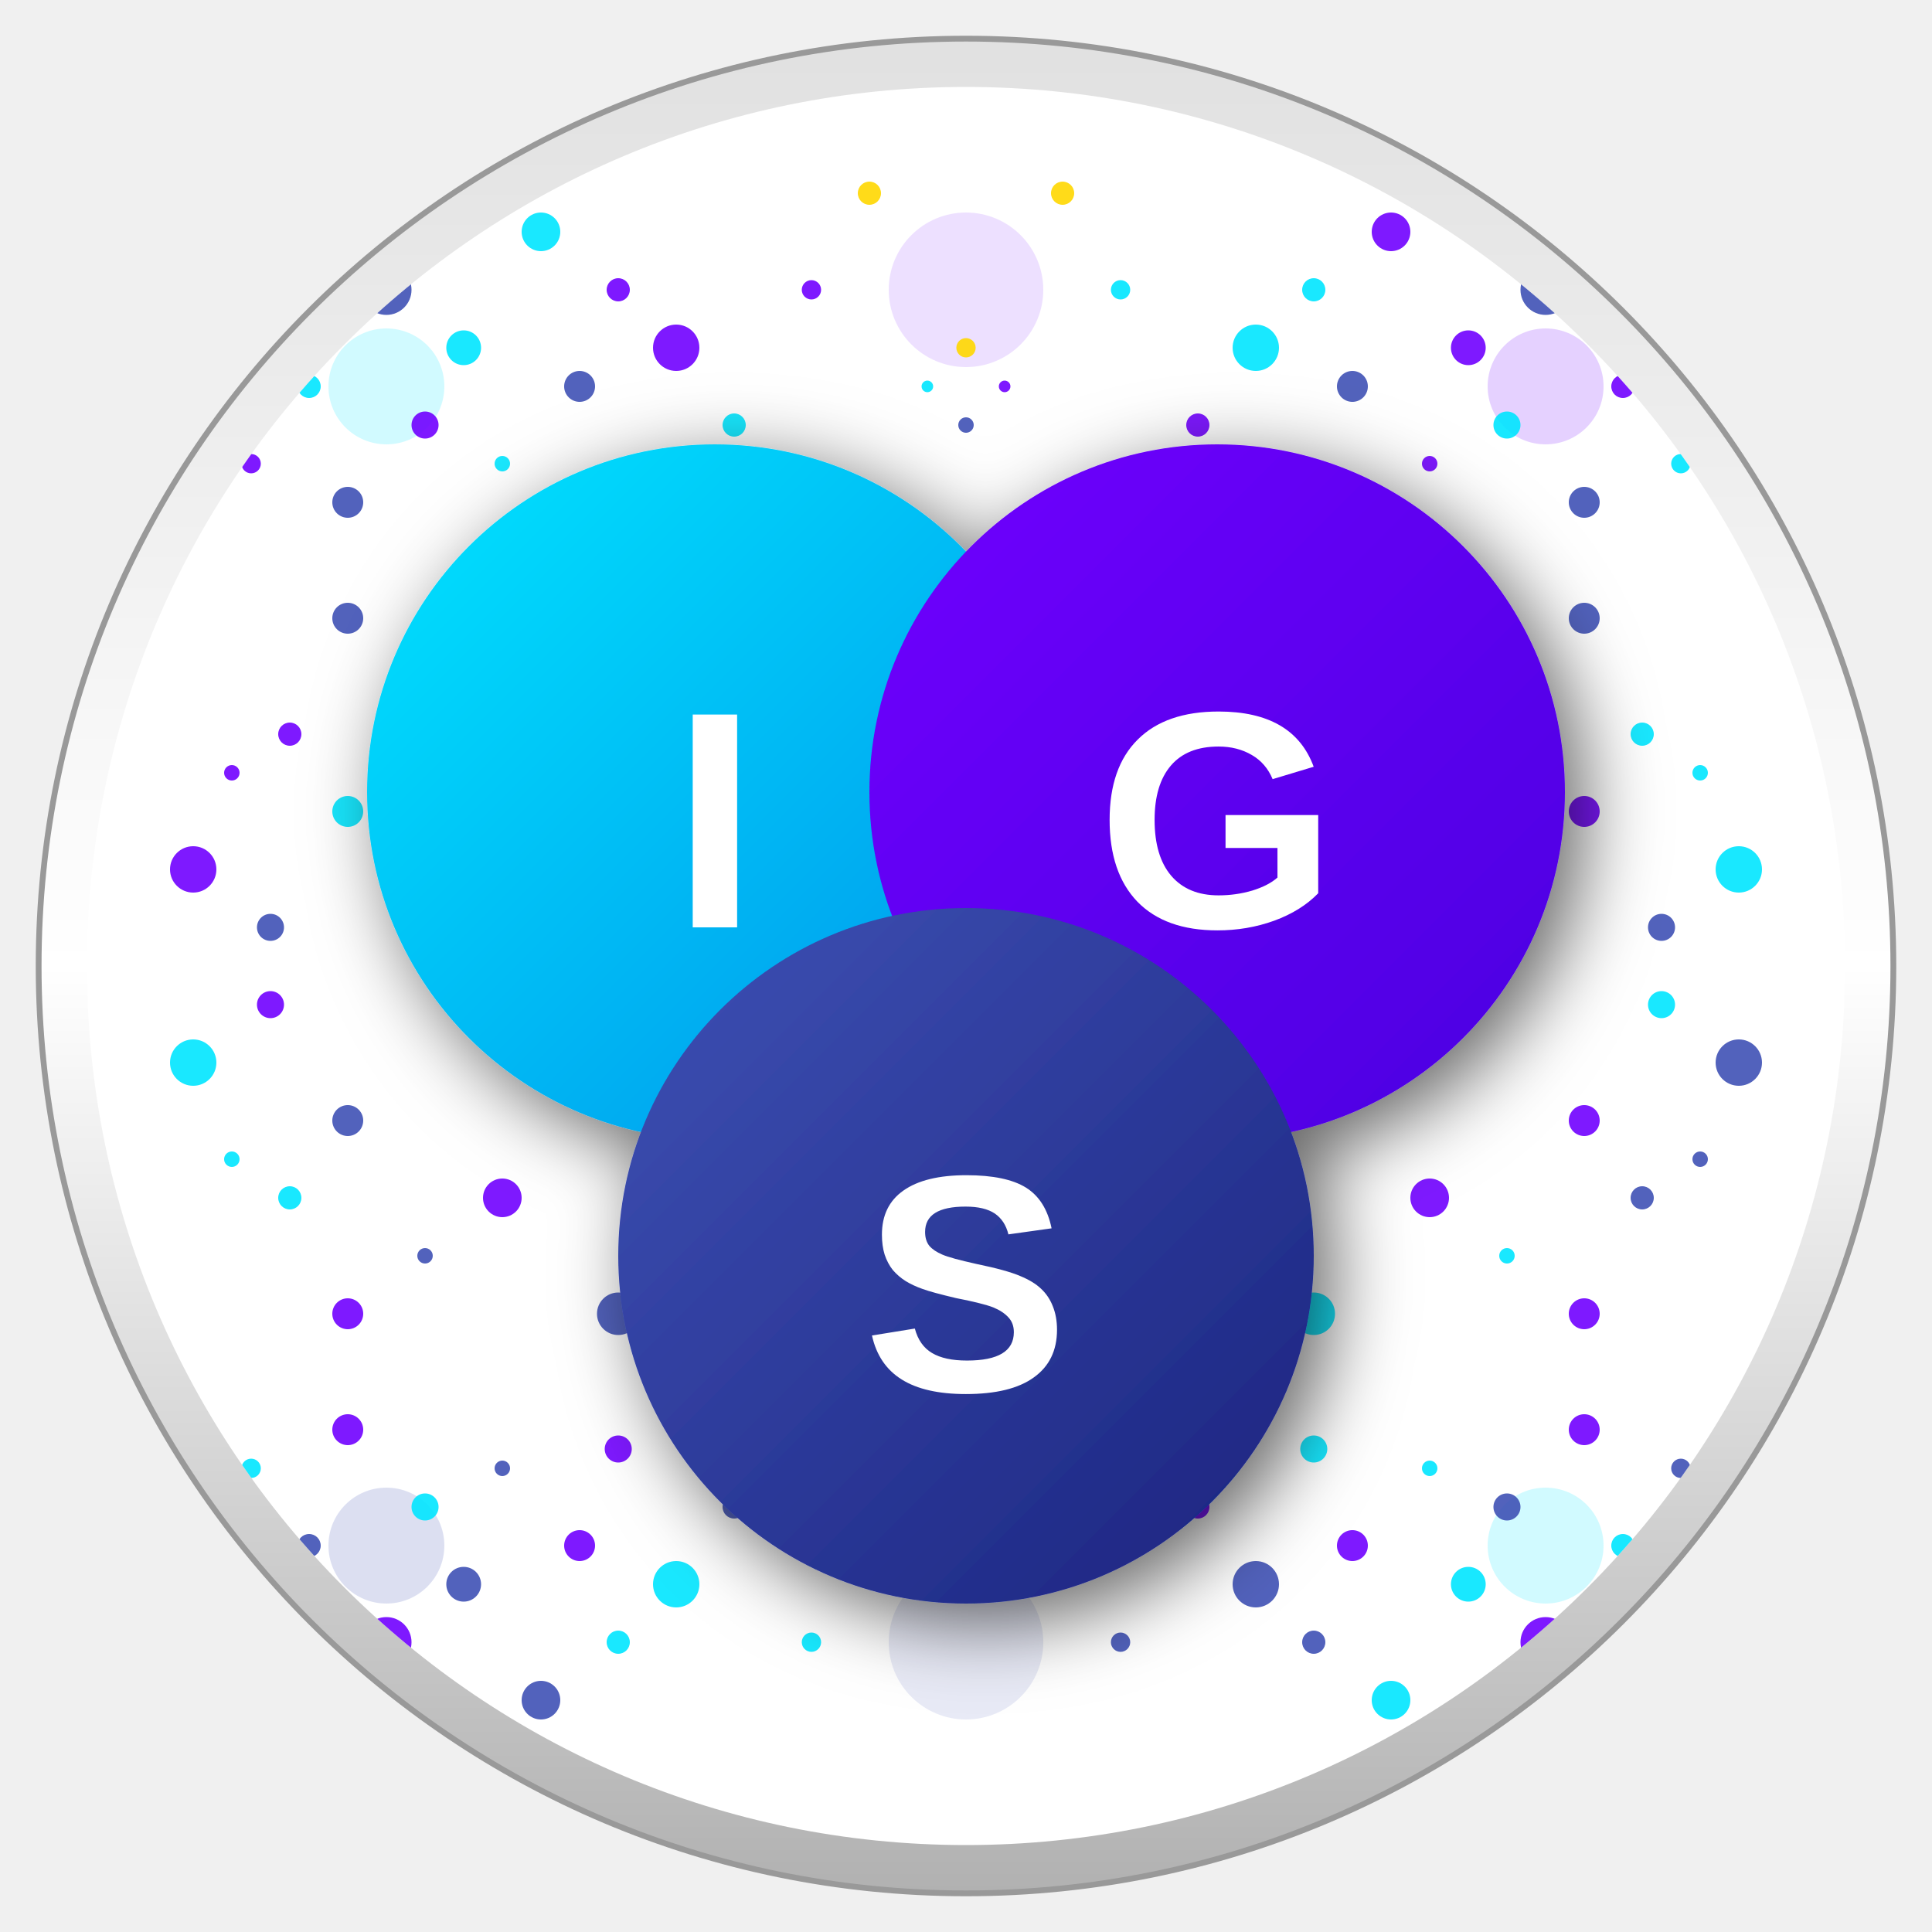
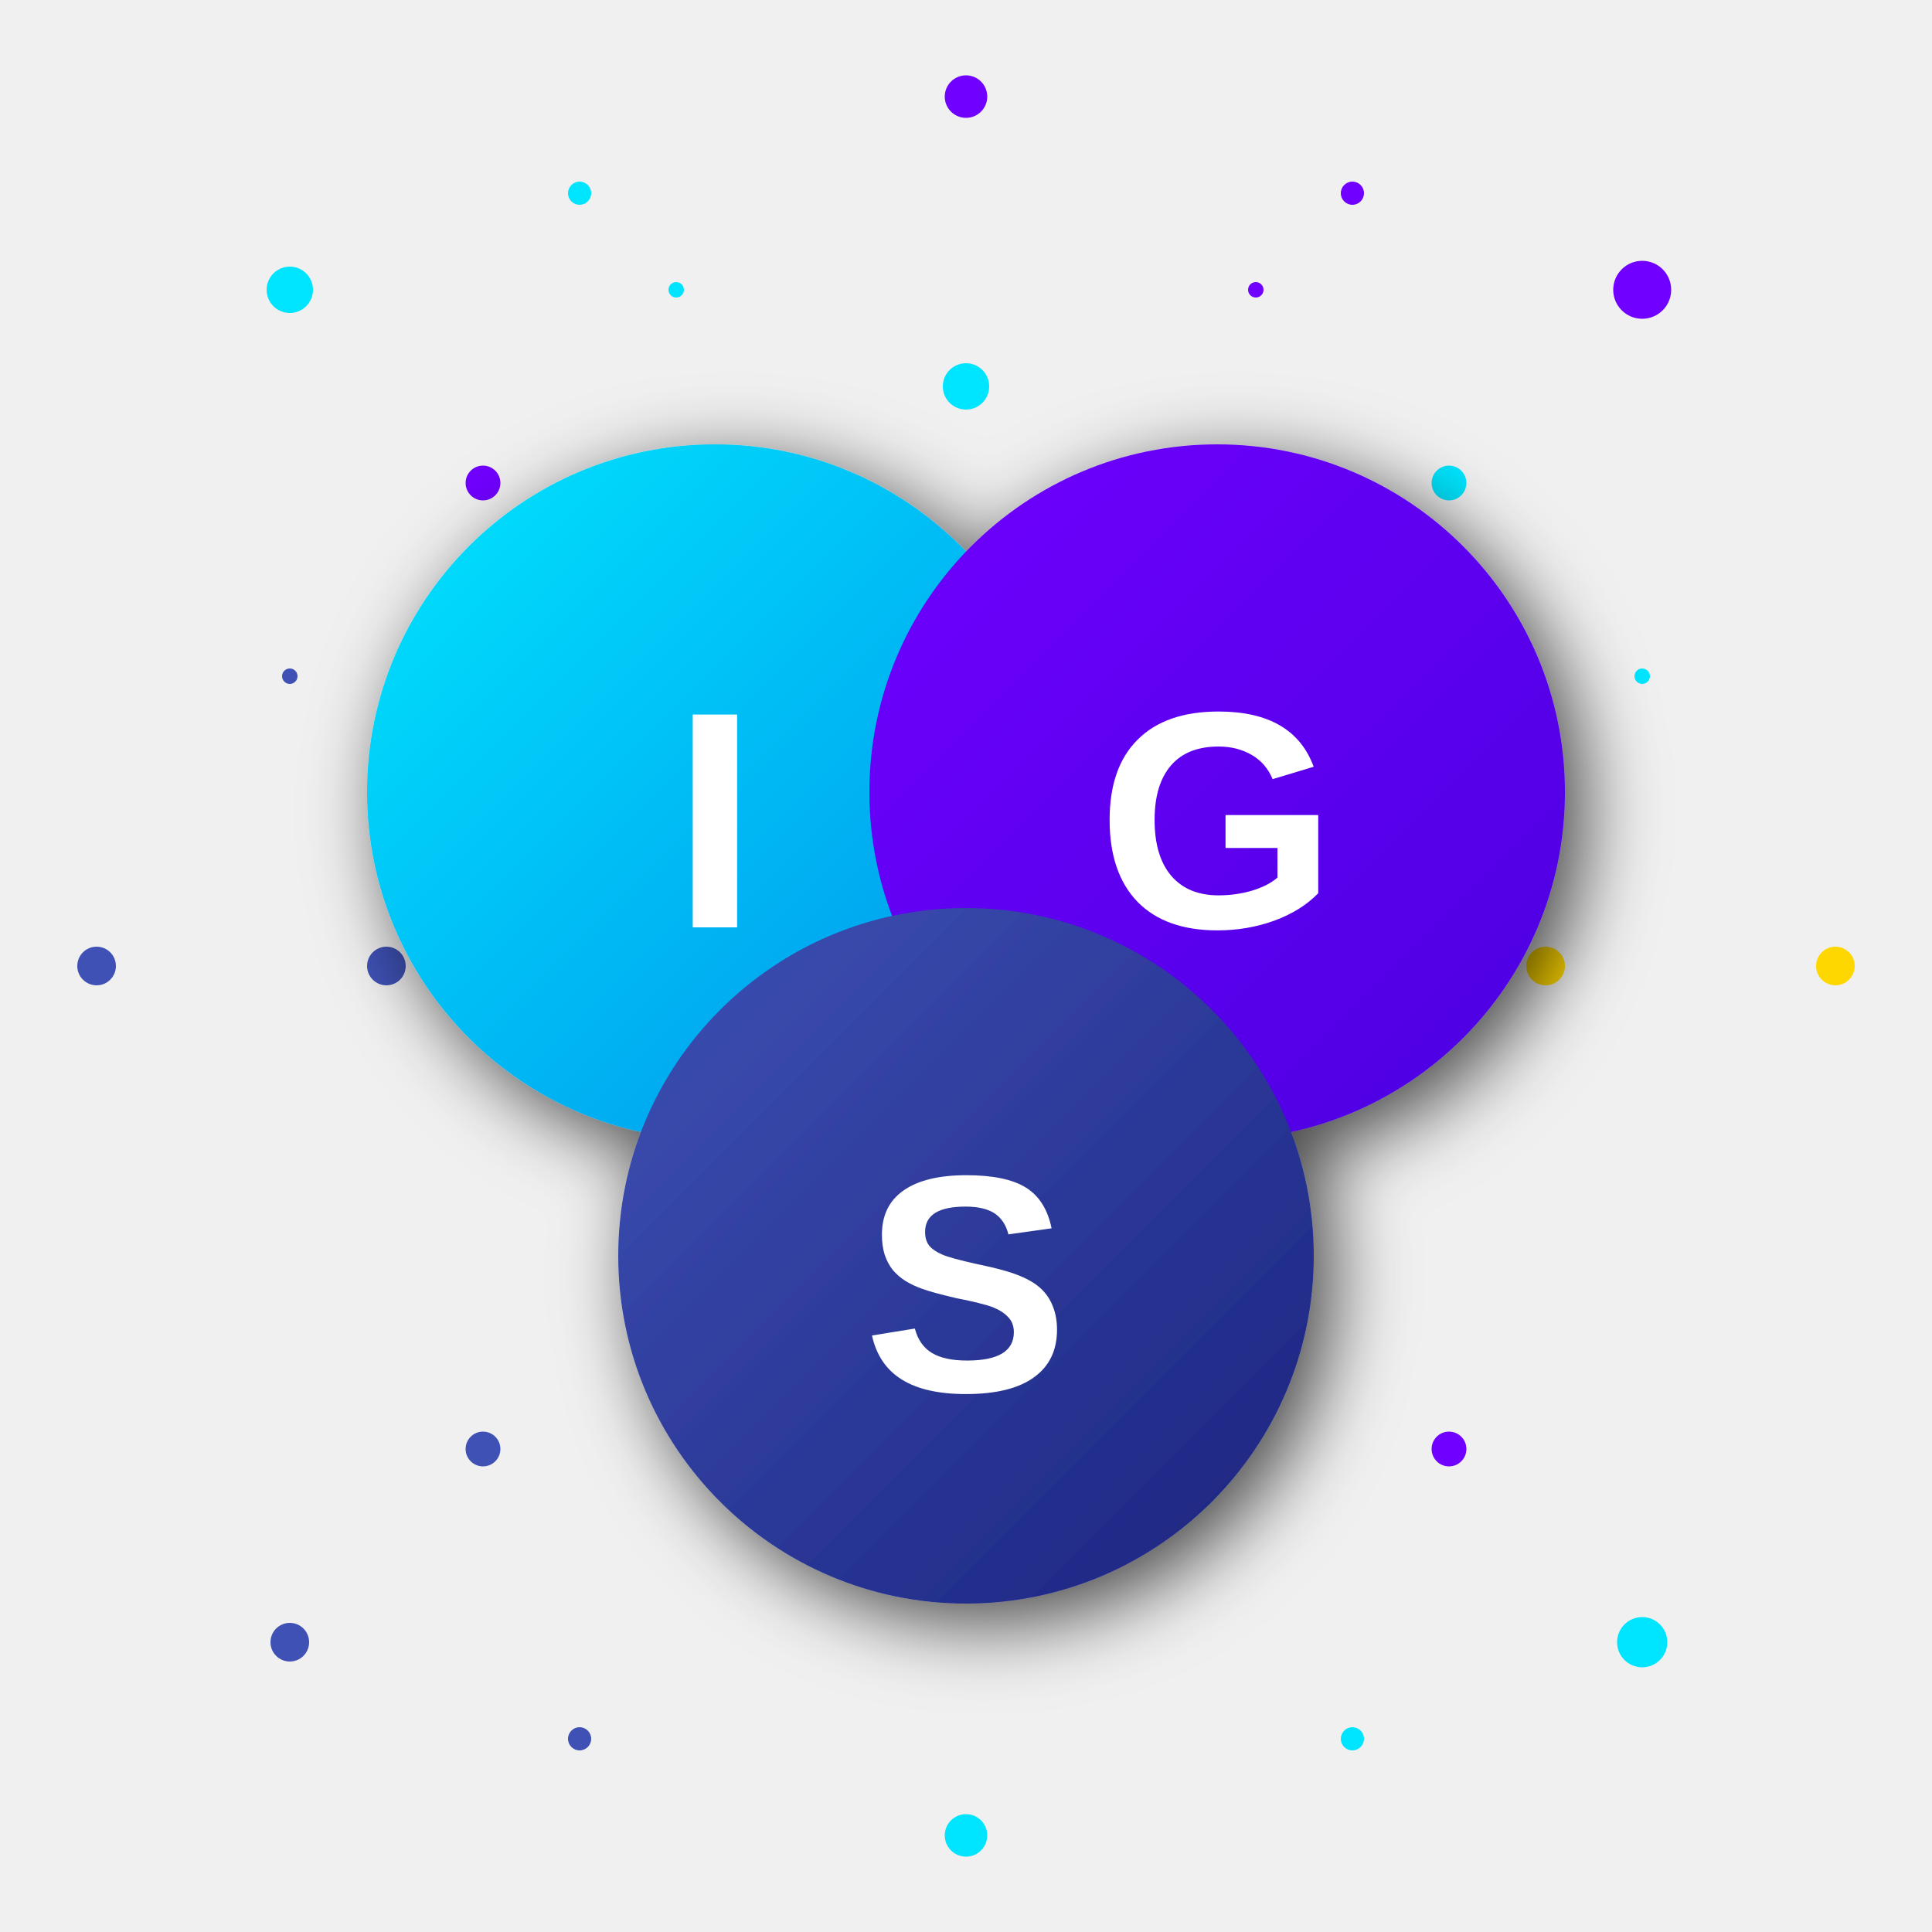
<svg xmlns="http://www.w3.org/2000/svg" viewBox="0 0 100 100">
+   <style>
+     @keyframes rotateClockwise {
+       from { transform: rotate(0deg); }
+       to { transform: rotate(360deg); }
+     }
+     @keyframes rotateCounterClockwise {
+       from { transform: rotate(360deg); }
+       to { transform: rotate(0deg); }
+     }
+     @keyframes pulse {
+       0%, 100% { opacity: 0.6; transform: scale(1); }
+       50% { opacity: 1; transform: scale(1.2); }
+     }
+     .orbit-slow { animation: rotateClockwise 20s linear infinite; transform-origin: center; }
+     .orbit-fast { animation: rotateCounterClockwise 12s linear infinite; transform-origin: center; }
+     .orbit-mid { animation: rotateClockwise 15s linear infinite; transform-origin: center; }
+     .dot-pulse { animation: pulse 3s ease-in-out infinite; }
+   </style>
  <defs>
-     <linearGradient id="silver-grad" x1="0%" y1="0%" x2="0%" y2="100%">
-       <stop offset="0%" style="stop-color:#e0e0e0;stop-opacity:1" />
-       <stop offset="50%" style="stop-color:#ffffff;stop-opacity:1" />
-       <stop offset="100%" style="stop-color:#b0b0b0;stop-opacity:1" />
-     </linearGradient>
    <linearGradient id="blue-grad" x1="0%" y1="0%" x2="100%" y2="100%">
      <stop offset="0%" style="stop-color:#00e5ff;stop-opacity:1" />
      <stop offset="100%" style="stop-color:#0091ea;stop-opacity:1" />
    </linearGradient>
    <linearGradient id="purple-grad" x1="0%" y1="0%" x2="100%" y2="100%">
      <stop offset="0%" style="stop-color:#7000ff;stop-opacity:1" />
      <stop offset="100%" style="stop-color:#4a00e0;stop-opacity:1" />
    </linearGradient>
    <linearGradient id="indigo-grad" x1="0%" y1="0%" x2="100%" y2="100%">
      <stop offset="0%" style="stop-color:#3f51b5;stop-opacity:1" />
      <stop offset="100%" style="stop-color:#1a237e;stop-opacity:1" />
    </linearGradient>
    <filter id="shadow" x="-25%" y="-25%" width="150%" height="150%">
      <feGaussianBlur in="SourceAlpha" stdDeviation="2" />
      <feOffset dx="1" dy="1" result="offsetblur" />
      <feComponentTransfer>
-         <feFuncA type="linear" slope="0.6" />
+         <feFuncA type="linear" slope="0.7" />
      </feComponentTransfer>
      <feMerge>
        <feMergeNode />
        <feMergeNode in="SourceGraphic" />
      </feMerge>
    </filter>
-     <clipPath id="inner-mask">
-       <circle cx="50" cy="50" r="45.5" />
-     </clipPath>
  </defs>
-   <circle cx="50" cy="50" r="48" fill="url(#silver-grad)" stroke="#999" stroke-width="0.3" />
-   <circle cx="50" cy="50" r="45.5" fill="#ffffff" />
-   <g clip-path="url(#inner-mask)">
-     <g opacity="0.6">
-       <circle cx="20" cy="20" r="3" fill="#00e5ff" opacity="0.3" />
-       <circle cx="80" cy="20" r="3" fill="#7000ff" opacity="0.3" />
-       <circle cx="20" cy="80" r="3" fill="#3f51b5" opacity="0.3" />
-       <circle cx="80" cy="80" r="3" fill="#00e5ff" opacity="0.3" />
-       <circle cx="50" cy="15" r="4" fill="#7000ff" opacity="0.2" />
-       <circle cx="50" cy="85" r="4" fill="#3f51b5" opacity="0.2" />
-     </g>
-     <g opacity="0.9">
-       <circle cx="12" cy="12" r="1.1" fill="#00e5ff" />
-       <circle cx="15" cy="10" r="0.6" fill="#7000ff" />
-       <circle cx="18" cy="13" r="0.8" fill="#3f51b5" />
-       <circle cx="22" cy="11" r="0.4" fill="#00e5ff" />
-       <circle cx="14" cy="17" r="1" fill="#7000ff" />
-       <circle cx="10" cy="15" r="0.7" fill="#3f51b5" />
-       <circle cx="16" cy="20" r="0.6" fill="#00e5ff" />
-       <circle cx="13" cy="24" r="0.5" fill="#7000ff" />
-       <circle cx="20" cy="15" r="1.3" fill="#3f51b5" />
-       <circle cx="24" cy="18" r="0.9" fill="#00e5ff" />
-       <circle cx="22" cy="22" r="0.7" fill="#7000ff" />
-       <circle cx="18" cy="26" r="0.8" fill="#3f51b5" />
-       <circle cx="28" cy="12" r="1" fill="#00e5ff" />
-       <circle cx="32" cy="15" r="0.6" fill="#7000ff" />
-       <circle cx="30" cy="20" r="0.8" fill="#3f51b5" />
-       <circle cx="26" cy="24" r="0.4" fill="#00e5ff" />
-       <circle cx="35" cy="18" r="1.2" fill="#7000ff" />
-       <circle cx="32" cy="25" r="0.7" fill="#3f51b5" />
-       <circle cx="38" cy="22" r="0.6" fill="#00e5ff" />
-       <circle cx="42" cy="15" r="0.5" fill="#7000ff" />
-       <circle cx="18" cy="32" r="0.8" fill="#3f51b5" />
-       <circle cx="22" cy="35" r="0.4" fill="#00e5ff" />
-       <circle cx="15" cy="38" r="0.6" fill="#7000ff" />
-       <circle cx="26" cy="38" r="1" fill="#3f51b5" />
-       <circle cx="32" cy="32" r="1.1" fill="#00e5ff" />
-       <circle cx="35" cy="38" r="0.8" fill="#7000ff" />
-       <circle cx="42" cy="32" r="0.5" fill="#3f51b5" />
-       <circle cx="38" cy="40" r="0.6" fill="#00e5ff" />
-       <circle cx="10" cy="45" r="1.2" fill="#7000ff" />
-       <circle cx="14" cy="48" r="0.7" fill="#3f51b5" />
-       <circle cx="18" cy="42" r="0.8" fill="#00e5ff" />
-       <circle cx="12" cy="40" r="0.4" fill="#7000ff" />
-       <circle cx="88" cy="12" r="1.1" fill="#7000ff" />
-       <circle cx="85" cy="10" r="0.6" fill="#00e5ff" />
-       <circle cx="82" cy="13" r="0.8" fill="#3f51b5" />
-       <circle cx="78" cy="11" r="0.4" fill="#7000ff" />
-       <circle cx="86" cy="17" r="1" fill="#00e5ff" />
-       <circle cx="90" cy="15" r="0.7" fill="#3f51b5" />
-       <circle cx="84" cy="20" r="0.6" fill="#7000ff" />
-       <circle cx="87" cy="24" r="0.5" fill="#00e5ff" />
-       <circle cx="80" cy="15" r="1.3" fill="#3f51b5" />
-       <circle cx="76" cy="18" r="0.9" fill="#7000ff" />
-       <circle cx="78" cy="22" r="0.7" fill="#00e5ff" />
-       <circle cx="82" cy="26" r="0.8" fill="#3f51b5" />
-       <circle cx="72" cy="12" r="1" fill="#7000ff" />
-       <circle cx="68" cy="15" r="0.6" fill="#00e5ff" />
-       <circle cx="70" cy="20" r="0.8" fill="#3f51b5" />
-       <circle cx="74" cy="24" r="0.4" fill="#7000ff" />
-       <circle cx="65" cy="18" r="1.2" fill="#00e5ff" />
-       <circle cx="68" cy="25" r="0.7" fill="#3f51b5" />
-       <circle cx="62" cy="22" r="0.6" fill="#7000ff" />
-       <circle cx="58" cy="15" r="0.5" fill="#00e5ff" />
-       <circle cx="82" cy="32" r="0.8" fill="#3f51b5" />
-       <circle cx="78" cy="35" r="0.4" fill="#7000ff" />
-       <circle cx="85" cy="38" r="0.6" fill="#00e5ff" />
-       <circle cx="74" cy="38" r="1" fill="#3f51b5" />
-       <circle cx="68" cy="32" r="1.1" fill="#7000ff" />
-       <circle cx="65" cy="38" r="0.8" fill="#00e5ff" />
-       <circle cx="58" cy="32" r="0.5" fill="#3f51b5" />
-       <circle cx="62" cy="40" r="0.6" fill="#7000ff" />
-       <circle cx="90" cy="45" r="1.2" fill="#00e5ff" />
-       <circle cx="86" cy="48" r="0.7" fill="#3f51b5" />
-       <circle cx="82" cy="42" r="0.8" fill="#7000ff" />
-       <circle cx="88" cy="40" r="0.4" fill="#00e5ff" />
-       <circle cx="12" cy="88" r="1.1" fill="#3f51b5" />
-       <circle cx="15" cy="90" r="0.6" fill="#00e5ff" />
-       <circle cx="18" cy="87" r="0.8" fill="#7000ff" />
-       <circle cx="22" cy="89" r="0.4" fill="#3f51b5" />
-       <circle cx="14" cy="83" r="1" fill="#00e5ff" />
-       <circle cx="10" cy="85" r="0.7" fill="#7000ff" />
-       <circle cx="16" cy="80" r="0.6" fill="#3f51b5" />
-       <circle cx="13" cy="76" r="0.5" fill="#00e5ff" />
-       <circle cx="20" cy="85" r="1.3" fill="#7000ff" />
-       <circle cx="24" cy="82" r="0.9" fill="#3f51b5" />
-       <circle cx="22" cy="78" r="0.7" fill="#00e5ff" />
-       <circle cx="18" cy="74" r="0.8" fill="#7000ff" />
-       <circle cx="28" cy="88" r="1" fill="#3f51b5" />
-       <circle cx="32" cy="85" r="0.6" fill="#00e5ff" />
-       <circle cx="30" cy="80" r="0.8" fill="#7000ff" />
-       <circle cx="26" cy="76" r="0.4" fill="#3f51b5" />
-       <circle cx="35" cy="82" r="1.2" fill="#00e5ff" />
-       <circle cx="32" cy="75" r="0.7" fill="#7000ff" />
-       <circle cx="38" cy="78" r="0.6" fill="#3f51b5" />
-       <circle cx="42" cy="85" r="0.5" fill="#00e5ff" />
-       <circle cx="18" cy="68" r="0.8" fill="#7000ff" />
-       <circle cx="22" cy="65" r="0.4" fill="#3f51b5" />
-       <circle cx="15" cy="62" r="0.6" fill="#00e5ff" />
-       <circle cx="26" cy="62" r="1" fill="#7000ff" />
-       <circle cx="32" cy="68" r="1.1" fill="#3f51b5" />
-       <circle cx="35" cy="62" r="0.8" fill="#00e5ff" />
-       <circle cx="42" cy="68" r="0.5" fill="#7000ff" />
-       <circle cx="38" cy="60" r="0.6" fill="#3f51b5" />
-       <circle cx="10" cy="55" r="1.2" fill="#00e5ff" />
-       <circle cx="14" cy="52" r="0.7" fill="#7000ff" />
-       <circle cx="18" cy="58" r="0.8" fill="#3f51b5" />
-       <circle cx="12" cy="60" r="0.4" fill="#00e5ff" />
-       <circle cx="88" cy="88" r="1.1" fill="#00e5ff" />
-       <circle cx="85" cy="90" r="0.6" fill="#3f51b5" />
-       <circle cx="82" cy="87" r="0.8" fill="#7000ff" />
-       <circle cx="78" cy="89" r="0.4" fill="#00e5ff" />
-       <circle cx="86" cy="83" r="1" fill="#3f51b5" />
-       <circle cx="90" cy="85" r="0.7" fill="#7000ff" />
-       <circle cx="84" cy="80" r="0.6" fill="#00e5ff" />
-       <circle cx="87" cy="76" r="0.5" fill="#3f51b5" />
-       <circle cx="80" cy="85" r="1.3" fill="#7000ff" />
-       <circle cx="76" cy="82" r="0.9" fill="#00e5ff" />
-       <circle cx="78" cy="78" r="0.7" fill="#3f51b5" />
-       <circle cx="82" cy="74" r="0.8" fill="#7000ff" />
-       <circle cx="72" cy="88" r="1" fill="#00e5ff" />
-       <circle cx="68" cy="85" r="0.6" fill="#3f51b5" />
-       <circle cx="70" cy="80" r="0.8" fill="#7000ff" />
-       <circle cx="74" cy="76" r="0.4" fill="#00e5ff" />
-       <circle cx="65" cy="82" r="1.2" fill="#3f51b5" />
-       <circle cx="68" cy="75" r="0.7" fill="#00e5ff" />
-       <circle cx="62" cy="78" r="0.6" fill="#7000ff" />
-       <circle cx="58" cy="85" r="0.5" fill="#3f51b5" />
-       <circle cx="82" cy="68" r="0.8" fill="#7000ff" />
-       <circle cx="78" cy="65" r="0.4" fill="#00e5ff" />
-       <circle cx="85" cy="62" r="0.6" fill="#3f51b5" />
-       <circle cx="74" cy="62" r="1" fill="#7000ff" />
-       <circle cx="68" cy="68" r="1.1" fill="#00e5ff" />
-       <circle cx="65" cy="62" r="0.8" fill="#3f51b5" />
-       <circle cx="58" cy="68" r="0.5" fill="#7000ff" />
-       <circle cx="62" cy="60" r="0.6" fill="#00e5ff" />
-       <circle cx="90" cy="55" r="1.2" fill="#3f51b5" />
-       <circle cx="86" cy="52" r="0.7" fill="#00e5ff" />
-       <circle cx="82" cy="58" r="0.8" fill="#7000ff" />
-       <circle cx="88" cy="60" r="0.4" fill="#3f51b5" />
-       <path d="M40,20 L60,20 L60,80 L40,80 Z" fill="none" />
-       <circle cx="50" cy="18" r="0.5" fill="#ffd700" />
-       <circle cx="48" cy="20" r="0.3" fill="#00e5ff" />
-       <circle cx="52" cy="20" r="0.3" fill="#7000ff" />
-       <circle cx="50" cy="22" r="0.4" fill="#3f51b5" />
-       <circle cx="45" cy="10" r="0.6" fill="#ffd700" />
-       <circle cx="55" cy="10" r="0.6" fill="#ffd700" />
-       <circle cx="50" cy="30" r="0.5" fill="#ffd700" />
-       <circle cx="50" cy="70" r="0.5" fill="#ffd700" />
-       <circle cx="40" cy="40" r="0.3" fill="#ffffff" />
-       <circle cx="60" cy="40" r="0.3" fill="#ffffff" />
-       <circle cx="40" cy="60" r="0.3" fill="#ffffff" />
-       <circle cx="60" cy="60" r="0.3" fill="#ffffff" />
-       <circle cx="31" cy="44" r="0.4" fill="#00e5ff" />
-       <circle cx="33" cy="46" r="0.4" fill="#7000ff" />
-       <circle cx="35" cy="48" r="0.4" fill="#3f51b5" />
-       <circle cx="69" cy="44" r="0.4" fill="#7000ff" />
-       <circle cx="67" cy="46" r="0.4" fill="#00e5ff" />
-       <circle cx="65" cy="48" r="0.4" fill="#3f51b5" />
-       <circle cx="40" cy="74" r="0.4" fill="#3f51b5" />
-       <circle cx="42" cy="76" r="0.4" fill="#00e5ff" />
-       <circle cx="44" cy="78" r="0.4" fill="#7000ff" />
-       <circle cx="60" cy="74" r="0.4" fill="#00e5ff" />
-       <circle cx="58" cy="76" r="0.4" fill="#7000ff" />
-       <circle cx="56" cy="78" r="0.4" fill="#3f51b5" />
-     </g>
-     <g filter="url(#shadow)">
-       <circle cx="37" cy="41" r="18" fill="url(#blue-grad)" />
-       <text x="37" y="48" font-family="Arial, sans-serif" font-weight="900" font-size="16" fill="white" text-anchor="middle">I</text>
-       <circle cx="63" cy="41" r="18" fill="url(#purple-grad)" />
-       <text x="63" y="48" font-family="Arial, sans-serif" font-weight="900" font-size="16" fill="white" text-anchor="middle">G</text>
-       <circle cx="50" cy="65" r="18" fill="url(#indigo-grad)" />
-       <text x="50" y="72" font-family="Arial, sans-serif" font-weight="900" font-size="16" fill="white" text-anchor="middle">S</text>
-     </g>
+   <g class="orbit-slow">
+     <circle cx="15" cy="15" r="1.2" fill="#00e5ff" class="dot-pulse" style="animation-delay: 0s;" />
+     <circle cx="85" cy="15" r="1.5" fill="#7000ff" class="dot-pulse" style="animation-delay: 0.5s;" />
+     <circle cx="15" cy="85" r="1" fill="#3f51b5" class="dot-pulse" style="animation-delay: 1s;" />
+     <circle cx="85" cy="85" r="1.3" fill="#00e5ff" class="dot-pulse" style="animation-delay: 1.5s;" />
+     <circle cx="50" cy="5" r="1.1" fill="#7000ff" />
+     <circle cx="50" cy="95" r="1.1" fill="#00e5ff" />
+     <circle cx="5" cy="50" r="1" fill="#3f51b5" />
+     <circle cx="95" cy="50" r="1" fill="#ffd700" />
+     <circle cx="30" cy="10" r="0.6" fill="#00e5ff" />
+     <circle cx="70" cy="10" r="0.6" fill="#7000ff" />
+     <circle cx="30" cy="90" r="0.6" fill="#3f51b5" />
+     <circle cx="70" cy="90" r="0.6" fill="#00e5ff" />
+   </g>
+   <g class="orbit-mid">
+     <circle cx="25" cy="25" r="0.9" fill="#7000ff" />
+     <circle cx="75" cy="25" r="0.9" fill="#00e5ff" />
+     <circle cx="25" cy="75" r="0.9" fill="#3f51b5" />
+     <circle cx="75" cy="75" r="0.9" fill="#7000ff" />
+     <circle cx="50" cy="20" r="1.2" fill="#00e5ff" class="dot-pulse" />
+     <circle cx="50" cy="80" r="1.2" fill="#7000ff" class="dot-pulse" />
+     <circle cx="20" cy="50" r="1" fill="#3f51b5" />
+     <circle cx="80" cy="50" r="1" fill="#ffd700" />
+     <circle cx="35" cy="15" r="0.4" fill="#00e5ff" />
+     <circle cx="65" cy="15" r="0.4" fill="#7000ff" />
+     <circle cx="15" cy="35" r="0.4" fill="#3f51b5" />
+     <circle cx="85" cy="35" r="0.4" fill="#00e5ff" />
+   </g>
+   <g class="orbit-fast">
+     <circle cx="35" cy="35" r="0.7" fill="#00e5ff" />
+     <circle cx="65" cy="35" r="0.7" fill="#7000ff" />
+     <circle cx="35" cy="65" r="0.7" fill="#3f51b5" />
+     <circle cx="65" cy="65" r="0.7" fill="#00e5ff" />
+     <circle cx="50" cy="30" r="1" fill="#7000ff" />
+     <circle cx="50" cy="70" r="1" fill="#3f51b5" />
+     <circle cx="30" cy="50" r="1" fill="#00e5ff" />
+     <circle cx="70" cy="50" r="1" fill="#ffd700" />
+     <circle cx="42" cy="32" r="0.3" fill="#00e5ff" />
+     <circle cx="58" cy="32" r="0.3" fill="#7000ff" />
+     <circle cx="42" cy="68" r="0.3" fill="#7000ff" />
+     <circle cx="58" cy="68" r="0.3" fill="#00e5ff" />
+   </g>
+   <g filter="url(#shadow)">
+     <circle cx="37" cy="41" r="18" fill="url(#blue-grad)" />
+     <text x="37" y="48" font-family="Arial, sans-serif" font-weight="900" font-size="16" fill="white" text-anchor="middle">I</text>
+     <circle cx="63" cy="41" r="18" fill="url(#purple-grad)" />
+     <text x="63" y="48" font-family="Arial, sans-serif" font-weight="900" font-size="16" fill="white" text-anchor="middle">G</text>
+     <circle cx="50" cy="65" r="18" fill="url(#indigo-grad)" />
+     <text x="50" y="72" font-family="Arial, sans-serif" font-weight="900" font-size="16" fill="white" text-anchor="middle">S</text>
  </g>
</svg>
